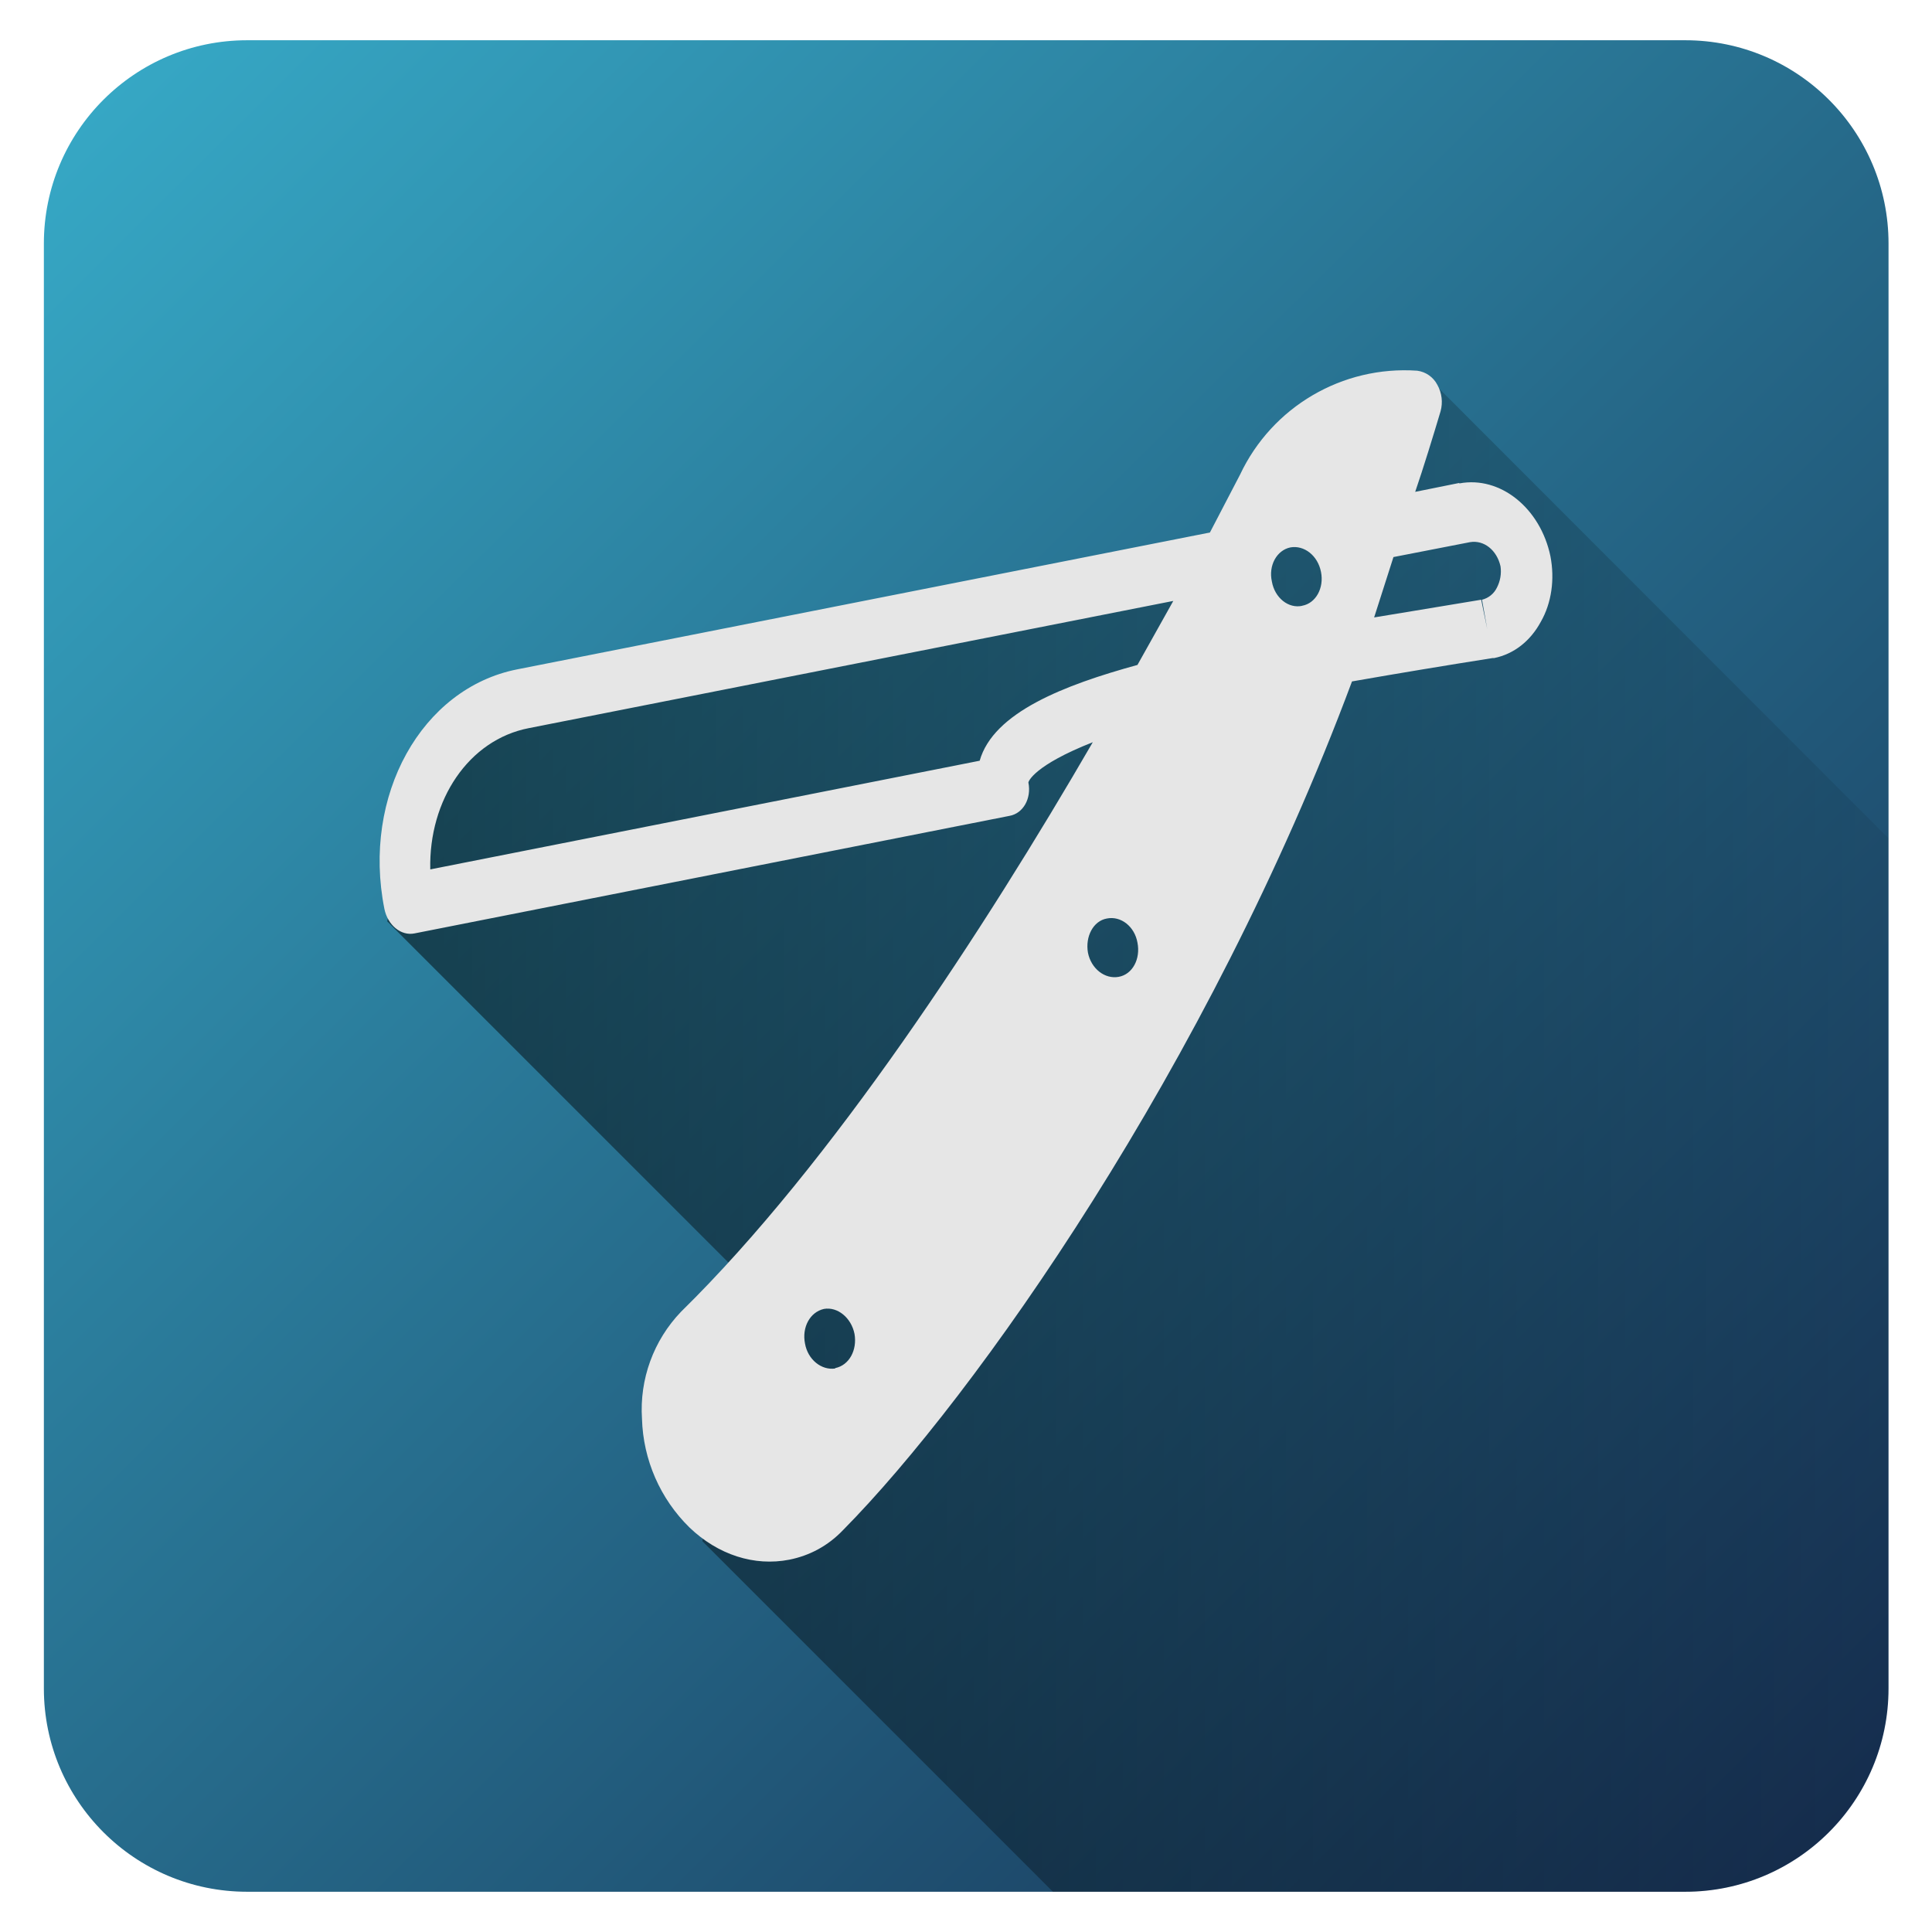
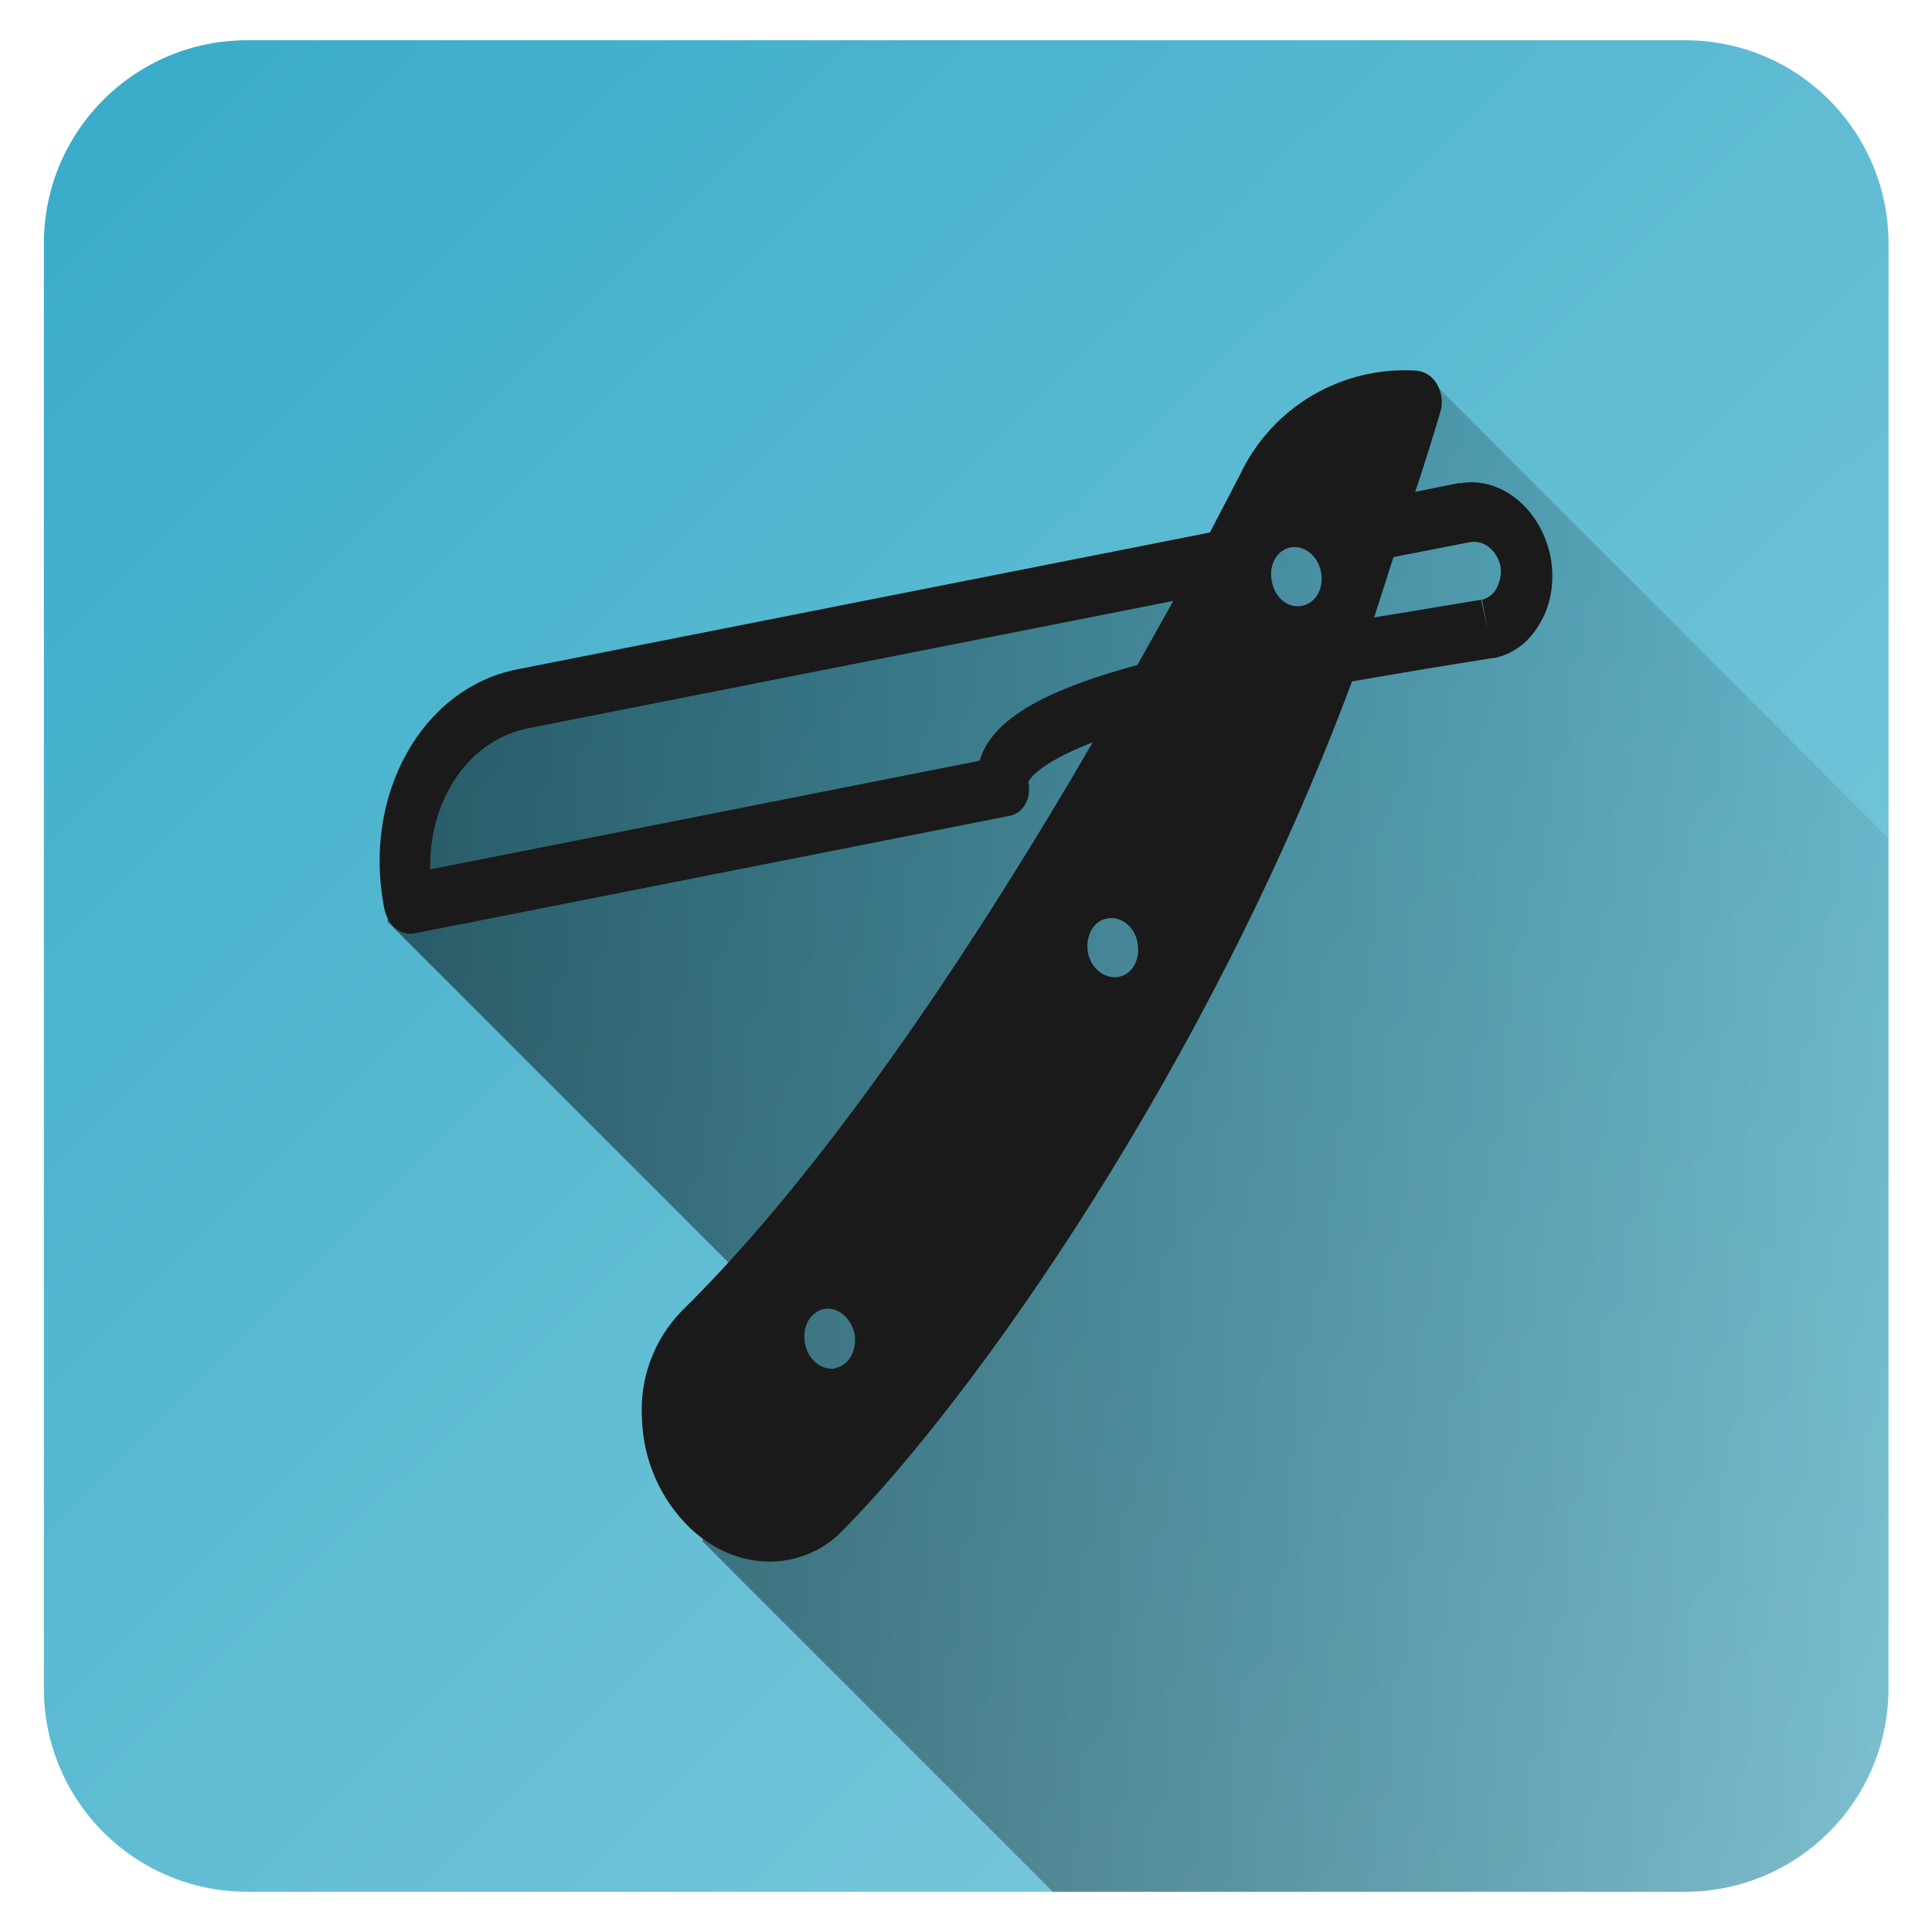
<svg xmlns="http://www.w3.org/2000/svg" xmlns:xlink="http://www.w3.org/1999/xlink" width="48" height="48">
  <defs>
-     <linearGradient id="b">
+     <linearGradient id="a">
      <stop offset="0" />
      <stop offset="1" stop-opacity="0" />
    </linearGradient>
-     <linearGradient xlink:href="#a" id="c" x1="1.09" y1="1" x2="46.91" y2="47" gradientUnits="userSpaceOnUse" />
-     <linearGradient id="a">
+     <linearGradient xlink:href="#a" id="d" gradientUnits="userSpaceOnUse" x1="9.62" y1="28.92" x2="52.59" y2="28.92" />
+     <linearGradient xlink:href="#b" id="c" x1="1.09" y1="1" x2="46.91" y2="47" gradientUnits="userSpaceOnUse" />
+     <linearGradient id="b">
      <stop offset="0" stop-color="#37abc8" />
-       <stop offset="1" stop-color="#162d50" />
+       <stop offset="1" stop-color="#87cdde" />
    </linearGradient>
-     <linearGradient xlink:href="#b" id="d" gradientUnits="userSpaceOnUse" x1="9.62" y1="28.92" x2="52.59" y2="28.92" />
  </defs>
  <rect width="45.83" height="46" x="1.09" y="1" ry="5.05" fill="url(#c)" fill-rule="evenodd" />
  <path d="M26.16 47h15.7a5.06 5.06 0 0 0 5.05-5.05V20.82L35.62 9.52l-5.56 3.71-17.77 4.31-1.7 1.16-.97 4.19 9.13 9.13-1.3 6.27z" opacity=".5" fill="url(#d)" />
-   <path d="M36.25 12l-1.09.22c.2-.58.46-1.43.63-2a.87.87 0 0 0-.08-.66.66.66 0 0 0-.5-.35 4.52 4.52 0 0 0-4.4 2.58l-.75 1.44-17.21 3.4c-2.38.47-3.86 3.14-3.3 5.95.08.4.41.68.75.61l14.78-2.92c.34-.06.55-.43.47-.83 0-.02.13-.42 1.6-1-2.69 4.64-6.48 10.47-10.23 14.15a3.51 3.51 0 0 0-.97 2.66 3.94 3.94 0 0 0 1.18 2.7c.71.68 1.61.97 2.48.8.5-.1.96-.34 1.34-.74 3.26-3.3 9.07-11.5 12.64-21.08a205.56 205.56 0 0 1 3.49-.58h.04c.49-.1.9-.42 1.16-.9.27-.47.35-1.06.24-1.63-.25-1.2-1.25-2-2.26-1.81zm-15.5 22c-.34.05-.68-.22-.75-.62-.08-.4.12-.78.47-.86.34-.06.68.22.76.62.07.4-.13.78-.48.85zm7.04-9.73c-.34.06-.68-.2-.76-.6-.07-.4.13-.79.47-.85.35-.07.69.2.76.6.08.4-.12.79-.47.85zm.47-7.75c-1.82.5-3.58 1.18-3.92 2.38l-13.65 2.7c-.04-1.72.95-3.22 2.45-3.51l16.01-3.16zm4.1-1.47c-.35.08-.69-.2-.76-.6-.09-.4.12-.78.46-.85.34-.06.68.2.76.61.08.4-.13.78-.47.84zm4.83-.45a.56.56 0 0 1-.37.3l.13.73-.15-.73-1.63.27-1.03.17.48-1.5 1.9-.37c.35-.06.67.2.76.6a.88.88 0 0 1-.09.53z" fill="#e6e6e6" />
+   <path d="M36.25 12l-1.09.22c.2-.58.46-1.43.63-2a.87.87 0 0 0-.08-.66.66.66 0 0 0-.5-.35 4.52 4.52 0 0 0-4.4 2.58l-.75 1.44-17.21 3.4c-2.38.47-3.86 3.14-3.3 5.95.08.4.41.68.75.61l14.78-2.92c.34-.06.55-.43.47-.83 0-.02.13-.42 1.6-1-2.69 4.64-6.48 10.47-10.23 14.15a3.51 3.51 0 0 0-.97 2.66 3.94 3.94 0 0 0 1.18 2.7c.71.68 1.61.97 2.48.8.5-.1.96-.34 1.34-.74 3.26-3.3 9.07-11.5 12.64-21.08a205.56 205.56 0 0 1 3.49-.58h.04c.49-.1.9-.42 1.16-.9.27-.47.35-1.06.24-1.63-.25-1.2-1.25-2-2.26-1.81zm-15.5 22c-.34.05-.68-.22-.75-.62-.08-.4.12-.78.47-.86.34-.06.68.22.76.62.07.4-.13.78-.48.85zm7.04-9.73c-.34.06-.68-.2-.76-.6-.07-.4.13-.79.47-.85.35-.07.69.2.76.6.08.4-.12.79-.47.85zm.47-7.75c-1.82.5-3.58 1.18-3.92 2.38l-13.65 2.7c-.04-1.72.95-3.22 2.45-3.51l16.01-3.16zm4.1-1.47c-.35.08-.69-.2-.76-.6-.09-.4.12-.78.46-.85.34-.06.68.2.76.61.08.4-.13.78-.47.84zm4.83-.45a.56.56 0 0 1-.37.3l.13.73-.15-.73-1.63.27-1.03.17.48-1.5 1.9-.37c.35-.06.67.2.76.6a.88.88 0 0 1-.09.53z" fill="#1a1a1a" />
</svg>
